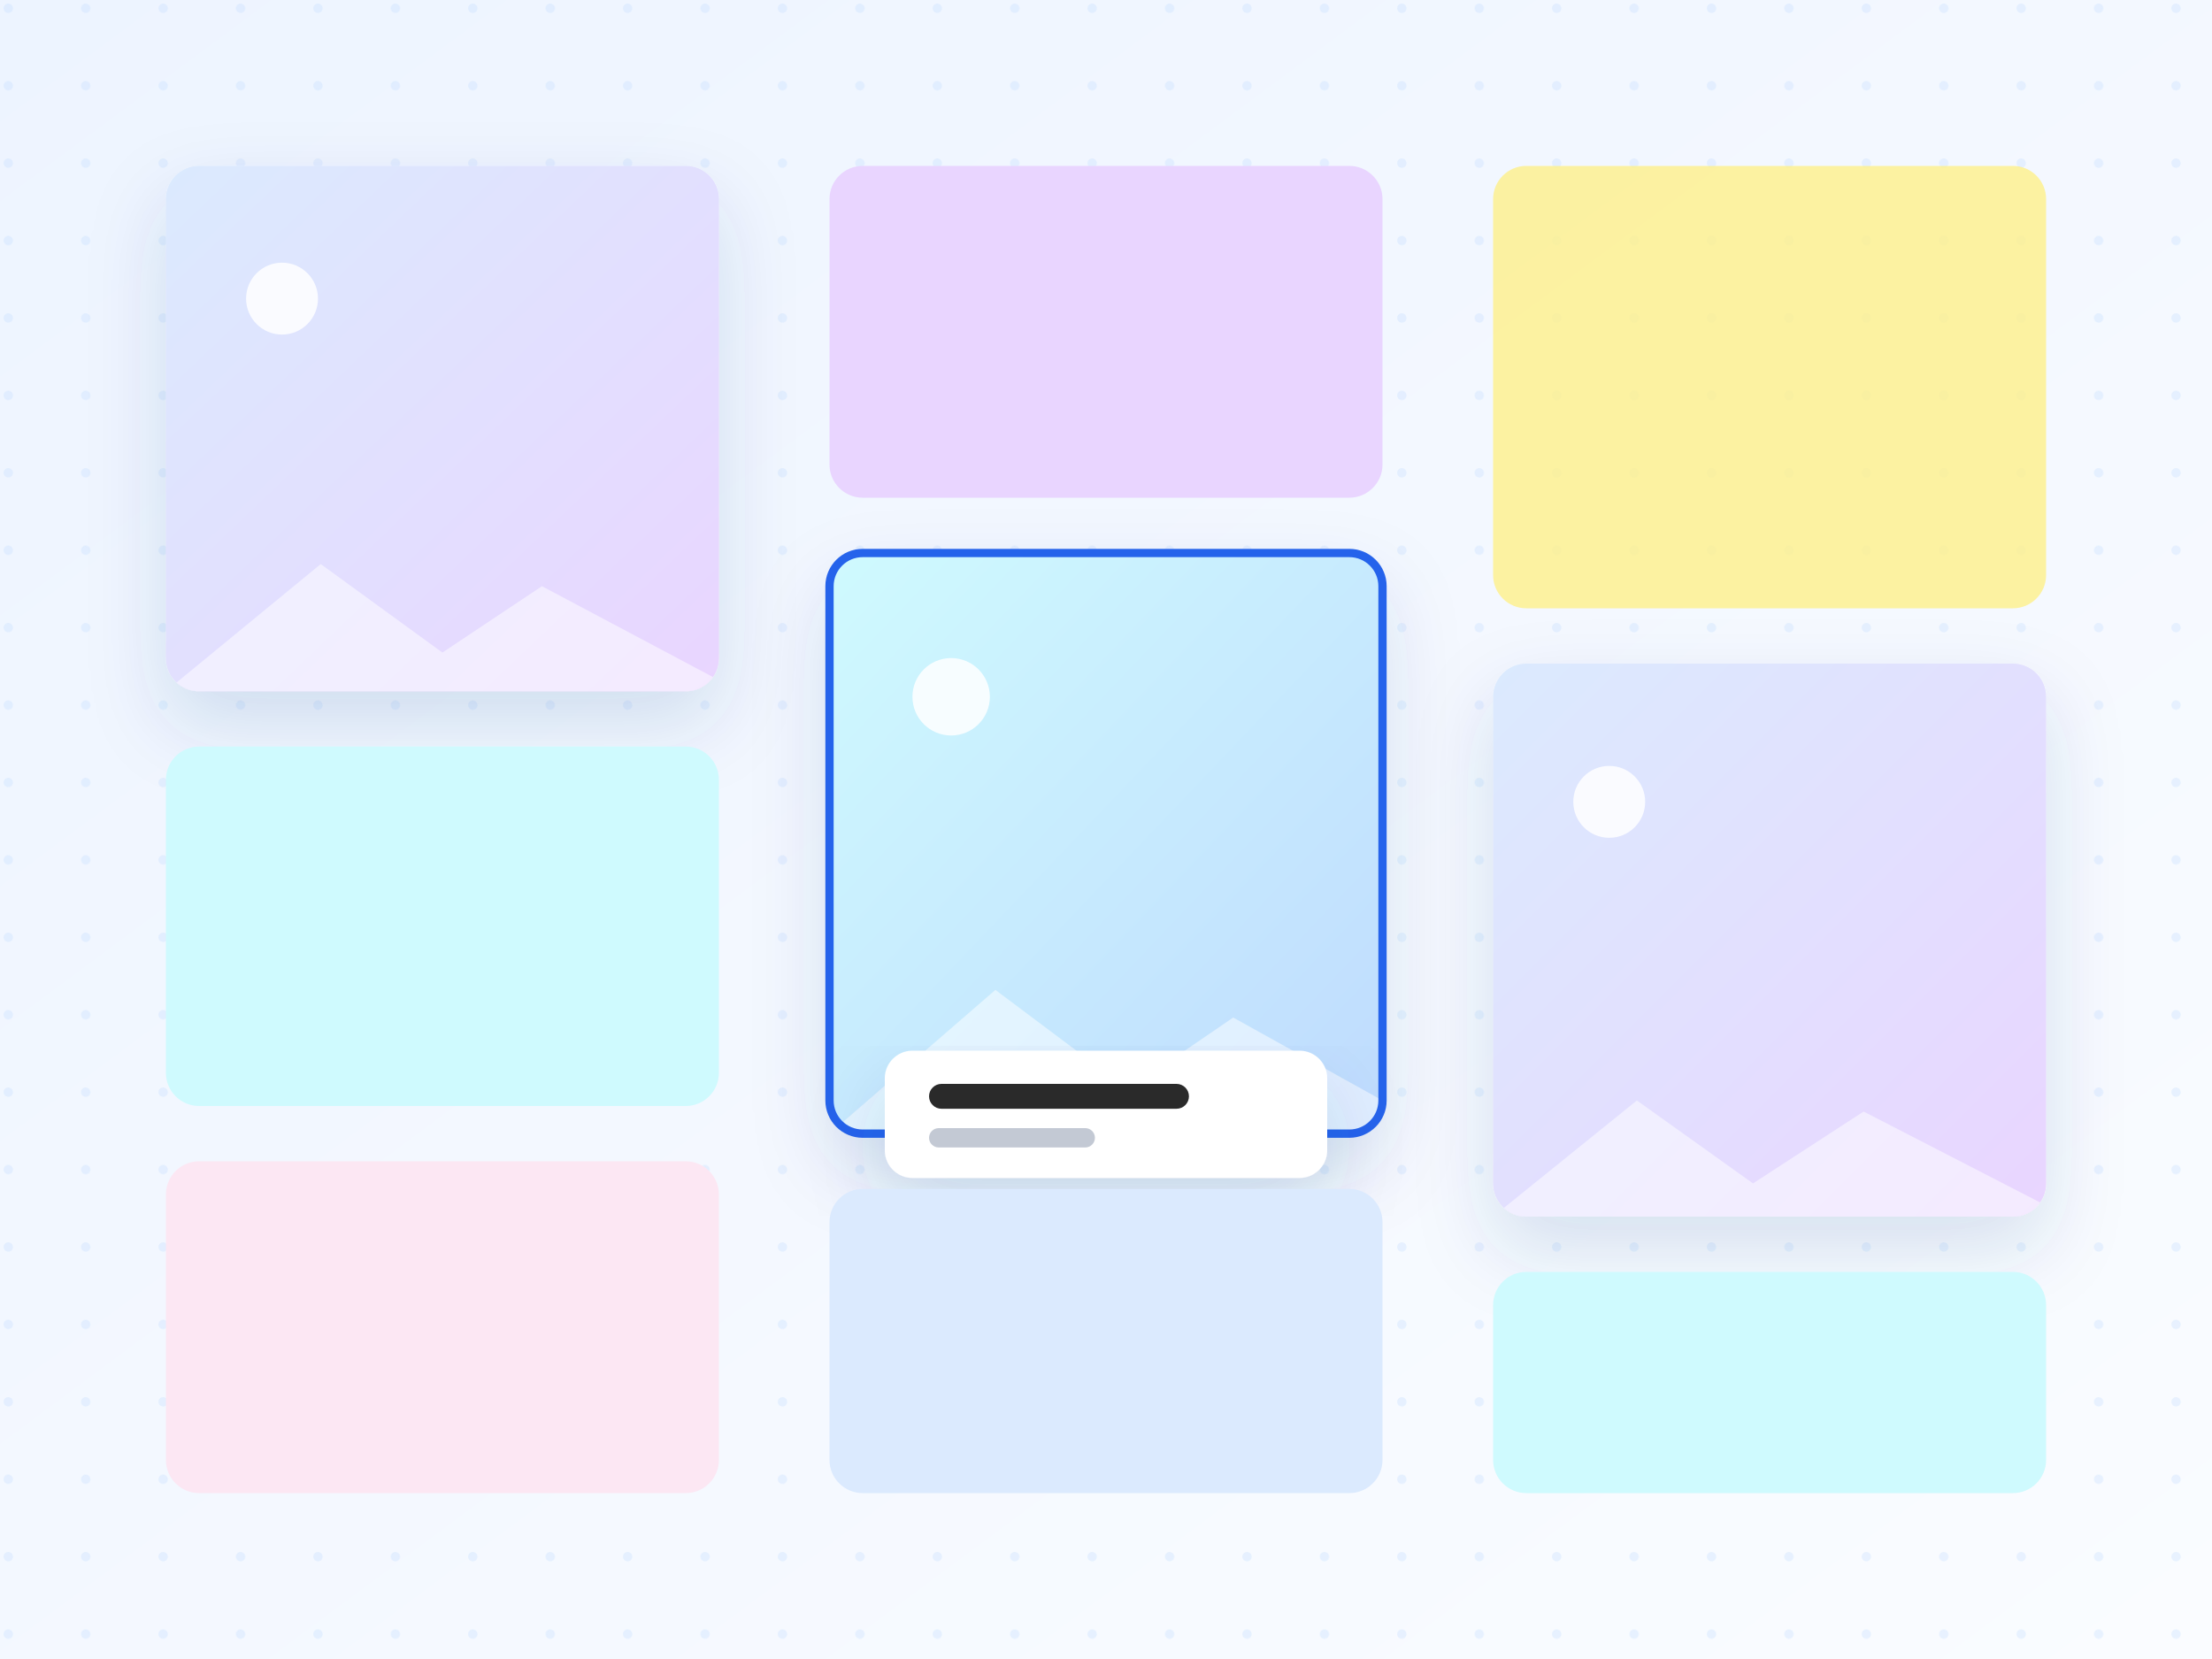
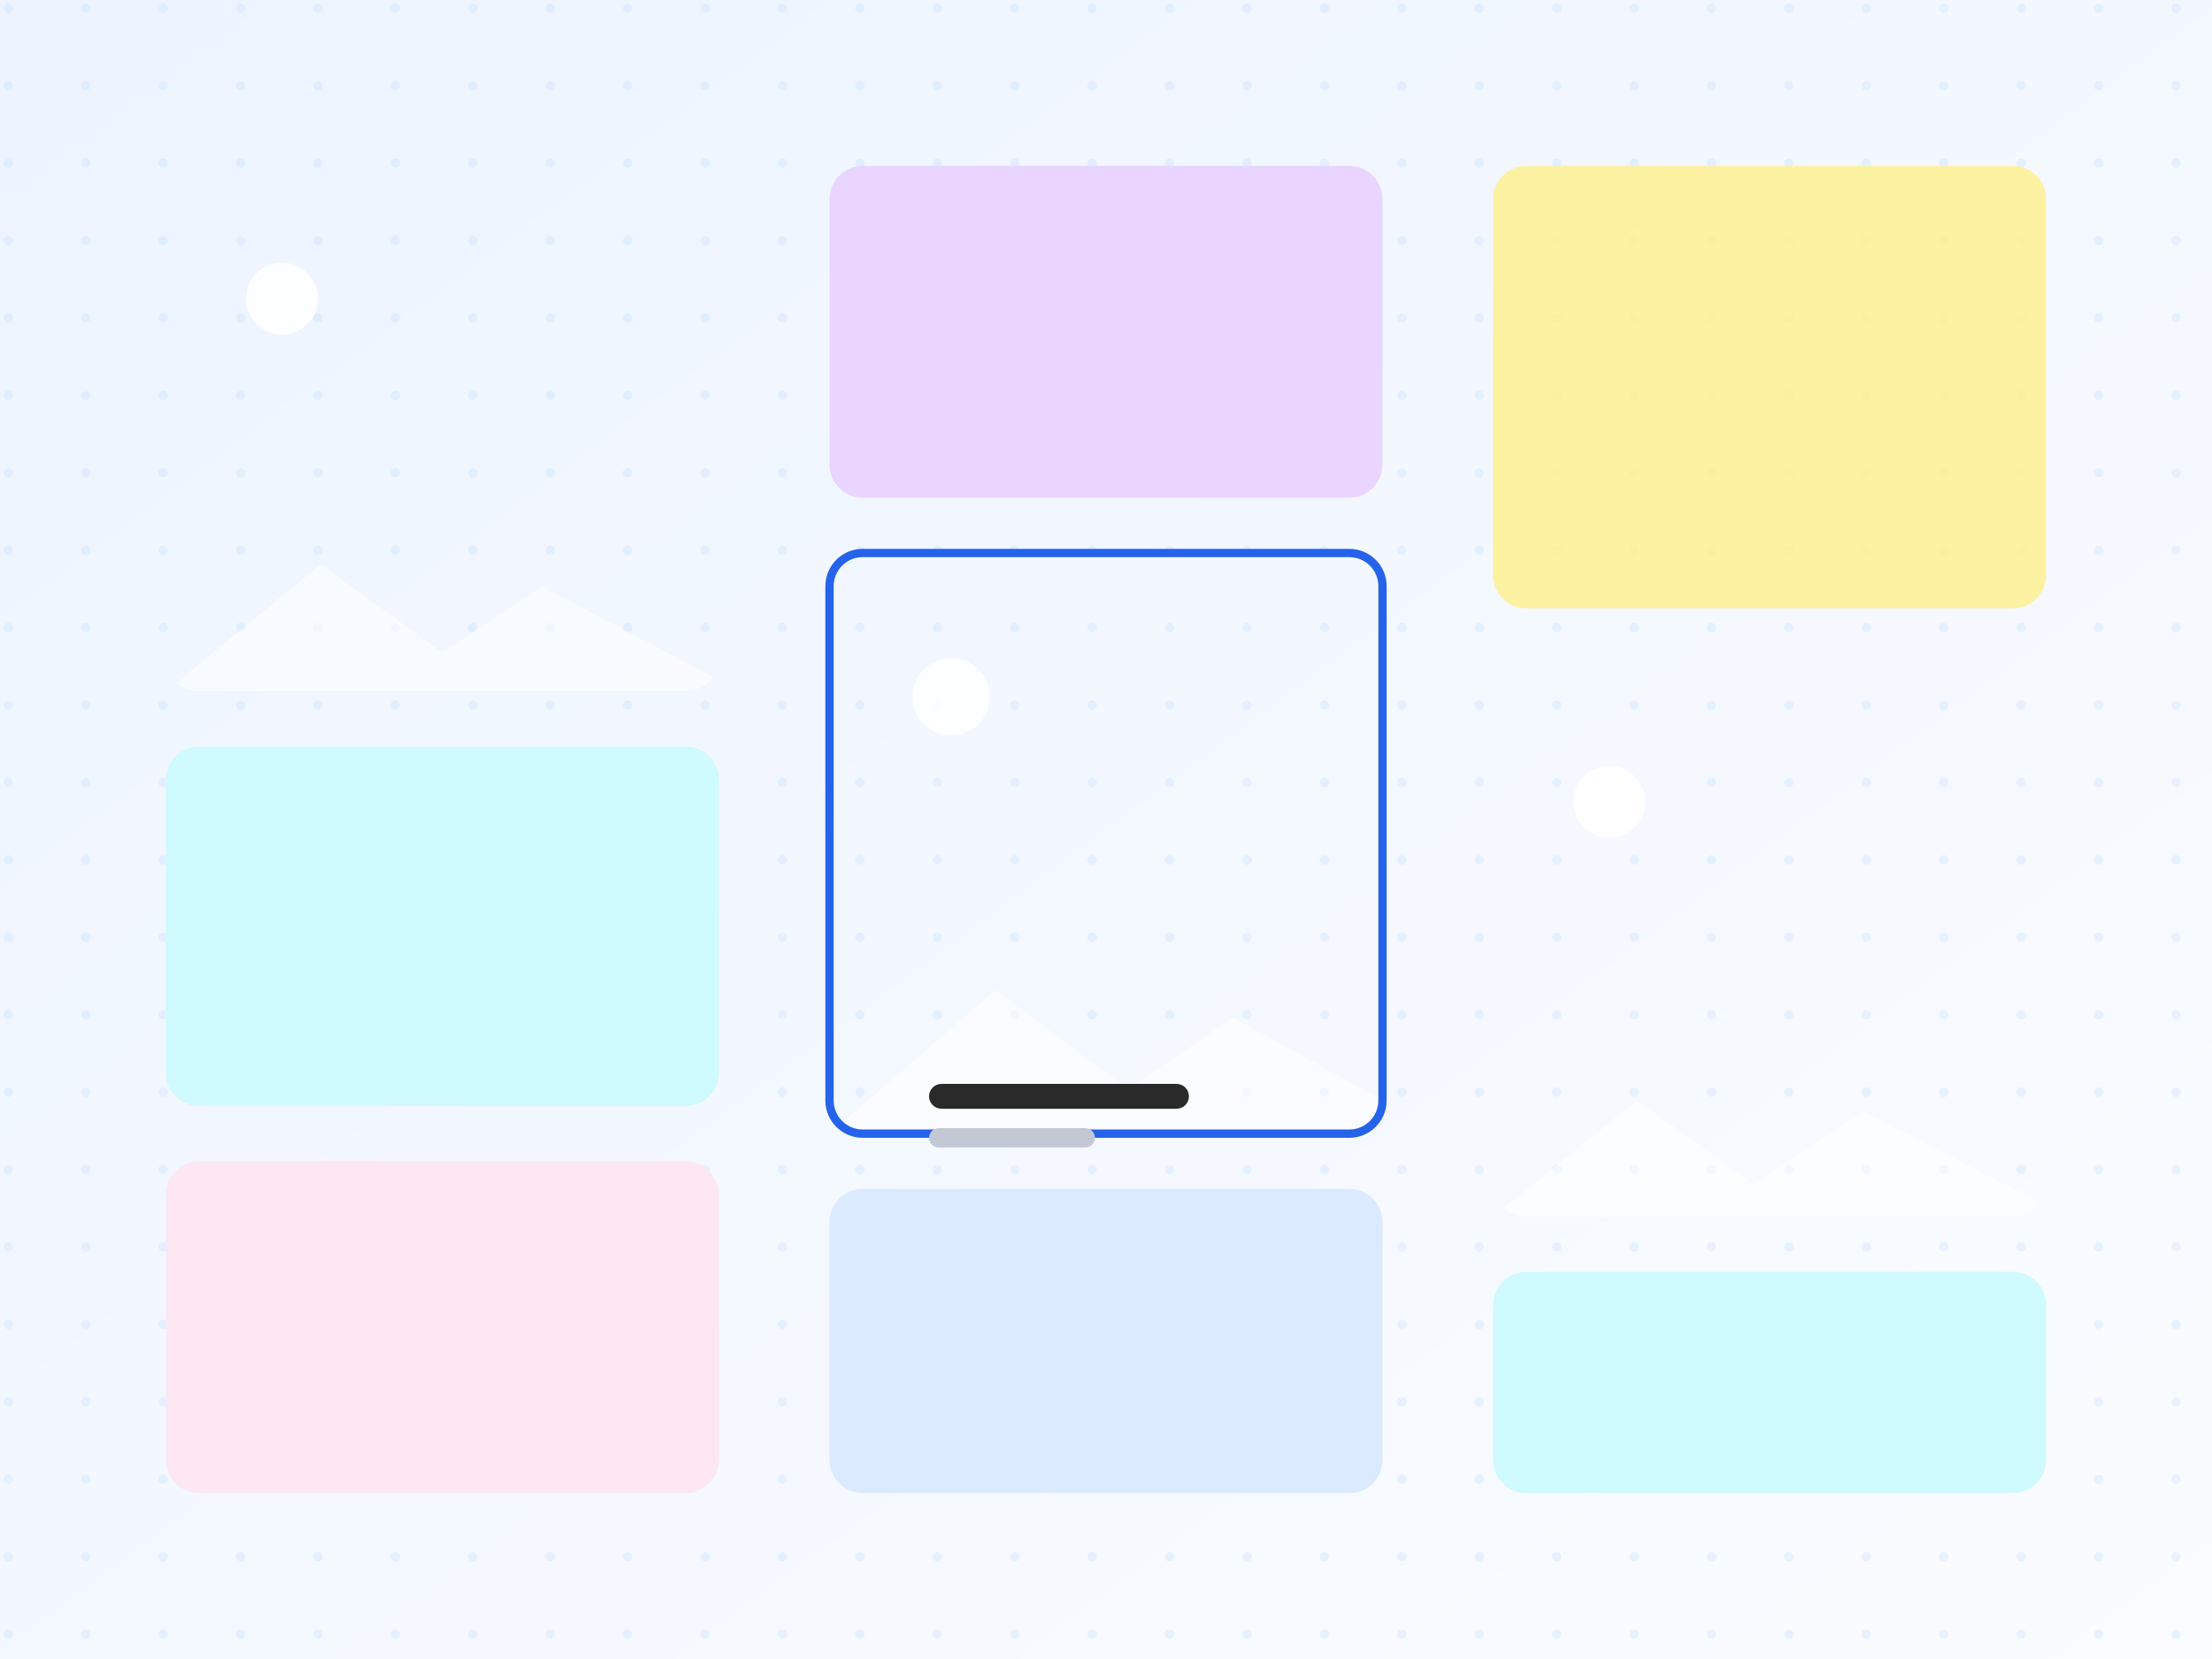
<svg xmlns="http://www.w3.org/2000/svg" viewBox="0 0 800 600">
-   <defs>
-     <linearGradient id="efBg" x1="0" y1="0" x2="1" y2="1">
-       <stop offset="0" stop-color="#edf4ff" />
-       <stop offset="1" stop-color="#fafcff" />
-     </linearGradient>
-     <linearGradient id="efImg" x1="0" y1="0" x2="1" y2="1">
-       <stop offset="0" stop-color="#dbeafe" />
-       <stop offset="1" stop-color="#e9d5ff" />
-     </linearGradient>
-     <linearGradient id="efImg2" x1="0" y1="0" x2="1" y2="1">
-       <stop offset="0" stop-color="#cffafe" />
-       <stop offset="1" stop-color="#bfdbfe" />
-     </linearGradient>
-     <pattern id="efDots" width="28" height="28" patternUnits="userSpaceOnUse">
-       <circle cx="3" cy="3" r="1.7" fill="#bfdbfe" opacity=".3" />
-     </pattern>
-     <filter id="efShadow" x="-30%" y="-30%" width="160%" height="160%">
-       <feDropShadow dx="0" dy="12" stdDeviation="14" flood-color="#1e3a8a" flood-opacity=".14" />
-     </filter>
-     <clipPath id="efT1">
-       <rect x="60" y="60" width="200" height="190" rx="12" />
-     </clipPath>
-     <clipPath id="efT2">
-       <rect x="300" y="200" width="200" height="210" rx="12" />
-     </clipPath>
-     <clipPath id="efT3">
-       <rect x="540" y="240" width="200" height="200" rx="12" />
-     </clipPath>
-   </defs>
-   <rect width="800" height="600" fill="url(#efBg)" />
-   <rect width="800" height="600" fill="url(#efDots)" />
-   <g filter="url(#efShadow)">
-     <rect x="60" y="60" width="200" height="190" rx="12" fill="url(#efImg)" />
+   <linearGradient id="a" x1="0" x2="1" y1="0" y2="1">
+     <stop offset="0" stop-color="#edf4ff" />
+     <stop offset="1" stop-color="#fafcff" />
+   </linearGradient>
+   <pattern id="b" height="28" patternUnits="userSpaceOnUse" width="28">
+     <circle cx="3" cy="3" fill="#bfdbfe" opacity=".3" r="1.7" />
+   </pattern>
+   <clipPath id="c">
+     <rect height="190" rx="12" width="200" x="60" y="60" />
+   </clipPath>
+   <clipPath id="d">
+     <rect height="210" rx="12" width="200" x="300" y="200" />
+   </clipPath>
+   <clipPath id="e">
+     <rect height="200" rx="12" width="200" x="540" y="240" />
+   </clipPath>
+   <path d="m0 0h800v600h-800z" fill="url(#a)" />
+   <path d="m0 0h800v600h-800z" fill="url(#b)" />
+   <g clip-path="url(#c)" fill="#fff">
+     <circle cx="102" cy="108" opacity=".85" r="13" />
+     <path d="m60 250 56-46 44 32 36-24 64 34v4z" opacity=".5" />
  </g>
-   <g clip-path="url(#efT1)">
-     <circle cx="102" cy="108" r="13" fill="#fff" opacity=".85" />
-     <path d="m60 250 56-46 44 32 36-24 64 34v4h-200z" fill="#fff" opacity=".5" />
+   <rect fill="#cffafe" height="130" rx="12" width="200" x="60" y="270" />
+   <rect fill="#fce7f3" height="120" rx="12" width="200" x="60" y="420" />
+   <rect fill="#e9d5ff" height="120" rx="12" width="200" x="300" y="60" />
+   <g clip-path="url(#d)" fill="#fff">
+     <circle cx="344" cy="252" opacity=".85" r="14" />
+     <path d="m300 410 60-52 48 36 38-26 54 30v12z" opacity=".5" />
  </g>
-   <rect x="60" y="270" width="200" height="130" rx="12" fill="#cffafe" />
-   <rect x="60" y="420" width="200" height="120" rx="12" fill="#fce7f3" />
-   <rect x="300" y="60" width="200" height="120" rx="12" fill="#e9d5ff" />
-   <g filter="url(#efShadow)">
-     <rect x="300" y="200" width="200" height="210" rx="12" fill="url(#efImg2)" />
+   <rect fill="none" height="210" rx="12" stroke="#2563eb" stroke-width="3" width="200" x="300" y="200" />
+   <rect fill="#2a2a2a" height="9" rx="4.5" width="94" x="336" y="392" />
+   <rect fill="#c3c9d4" height="7" rx="3.5" width="60" x="336" y="408" />
+   <rect fill="#dbeafe" height="110" rx="12" width="200" x="300" y="430" />
+   <rect fill="#fef08a" height="160" opacity=".8" rx="12" width="200" x="540" y="60" />
+   <g clip-path="url(#e)" fill="#fff">
+     <circle cx="582" cy="290" opacity=".85" r="13" />
+     <path d="m540 440 52-42 42 30 40-26 66 34v4z" opacity=".5" />
  </g>
-   <g clip-path="url(#efT2)">
-     <circle cx="344" cy="252" r="14" fill="#fff" opacity=".85" />
-     <path d="m300 410 60-52 48 36 38-26 54 30v12h-200z" fill="#fff" opacity=".5" />
-   </g>
-   <rect x="300" y="200" width="200" height="210" rx="12" fill="none" stroke="#2563eb" stroke-width="3" />
-   <g filter="url(#efShadow)">
-     <rect x="320" y="380" width="160" height="46" rx="10" fill="#fff" />
-   </g>
-   <rect x="336" y="392" width="94" height="9" rx="4.5" fill="#2a2a2a" />
-   <rect x="336" y="408" width="60" height="7" rx="3.5" fill="#c3c9d4" />
-   <rect x="300" y="430" width="200" height="110" rx="12" fill="#dbeafe" />
-   <rect x="540" y="60" width="200" height="160" rx="12" fill="#fef08a" opacity=".8" />
-   <g filter="url(#efShadow)">
-     <rect x="540" y="240" width="200" height="200" rx="12" fill="url(#efImg)" />
-   </g>
-   <g clip-path="url(#efT3)">
-     <circle cx="582" cy="290" r="13" fill="#fff" opacity=".85" />
-     <path d="m540 440 52-42 42 30 40-26 66 34v4h-200z" fill="#fff" opacity=".5" />
-   </g>
-   <rect x="540" y="460" width="200" height="80" rx="12" fill="#cffafe" />
+   <rect fill="#cffafe" height="80" rx="12" width="200" x="540" y="460" />
</svg>
